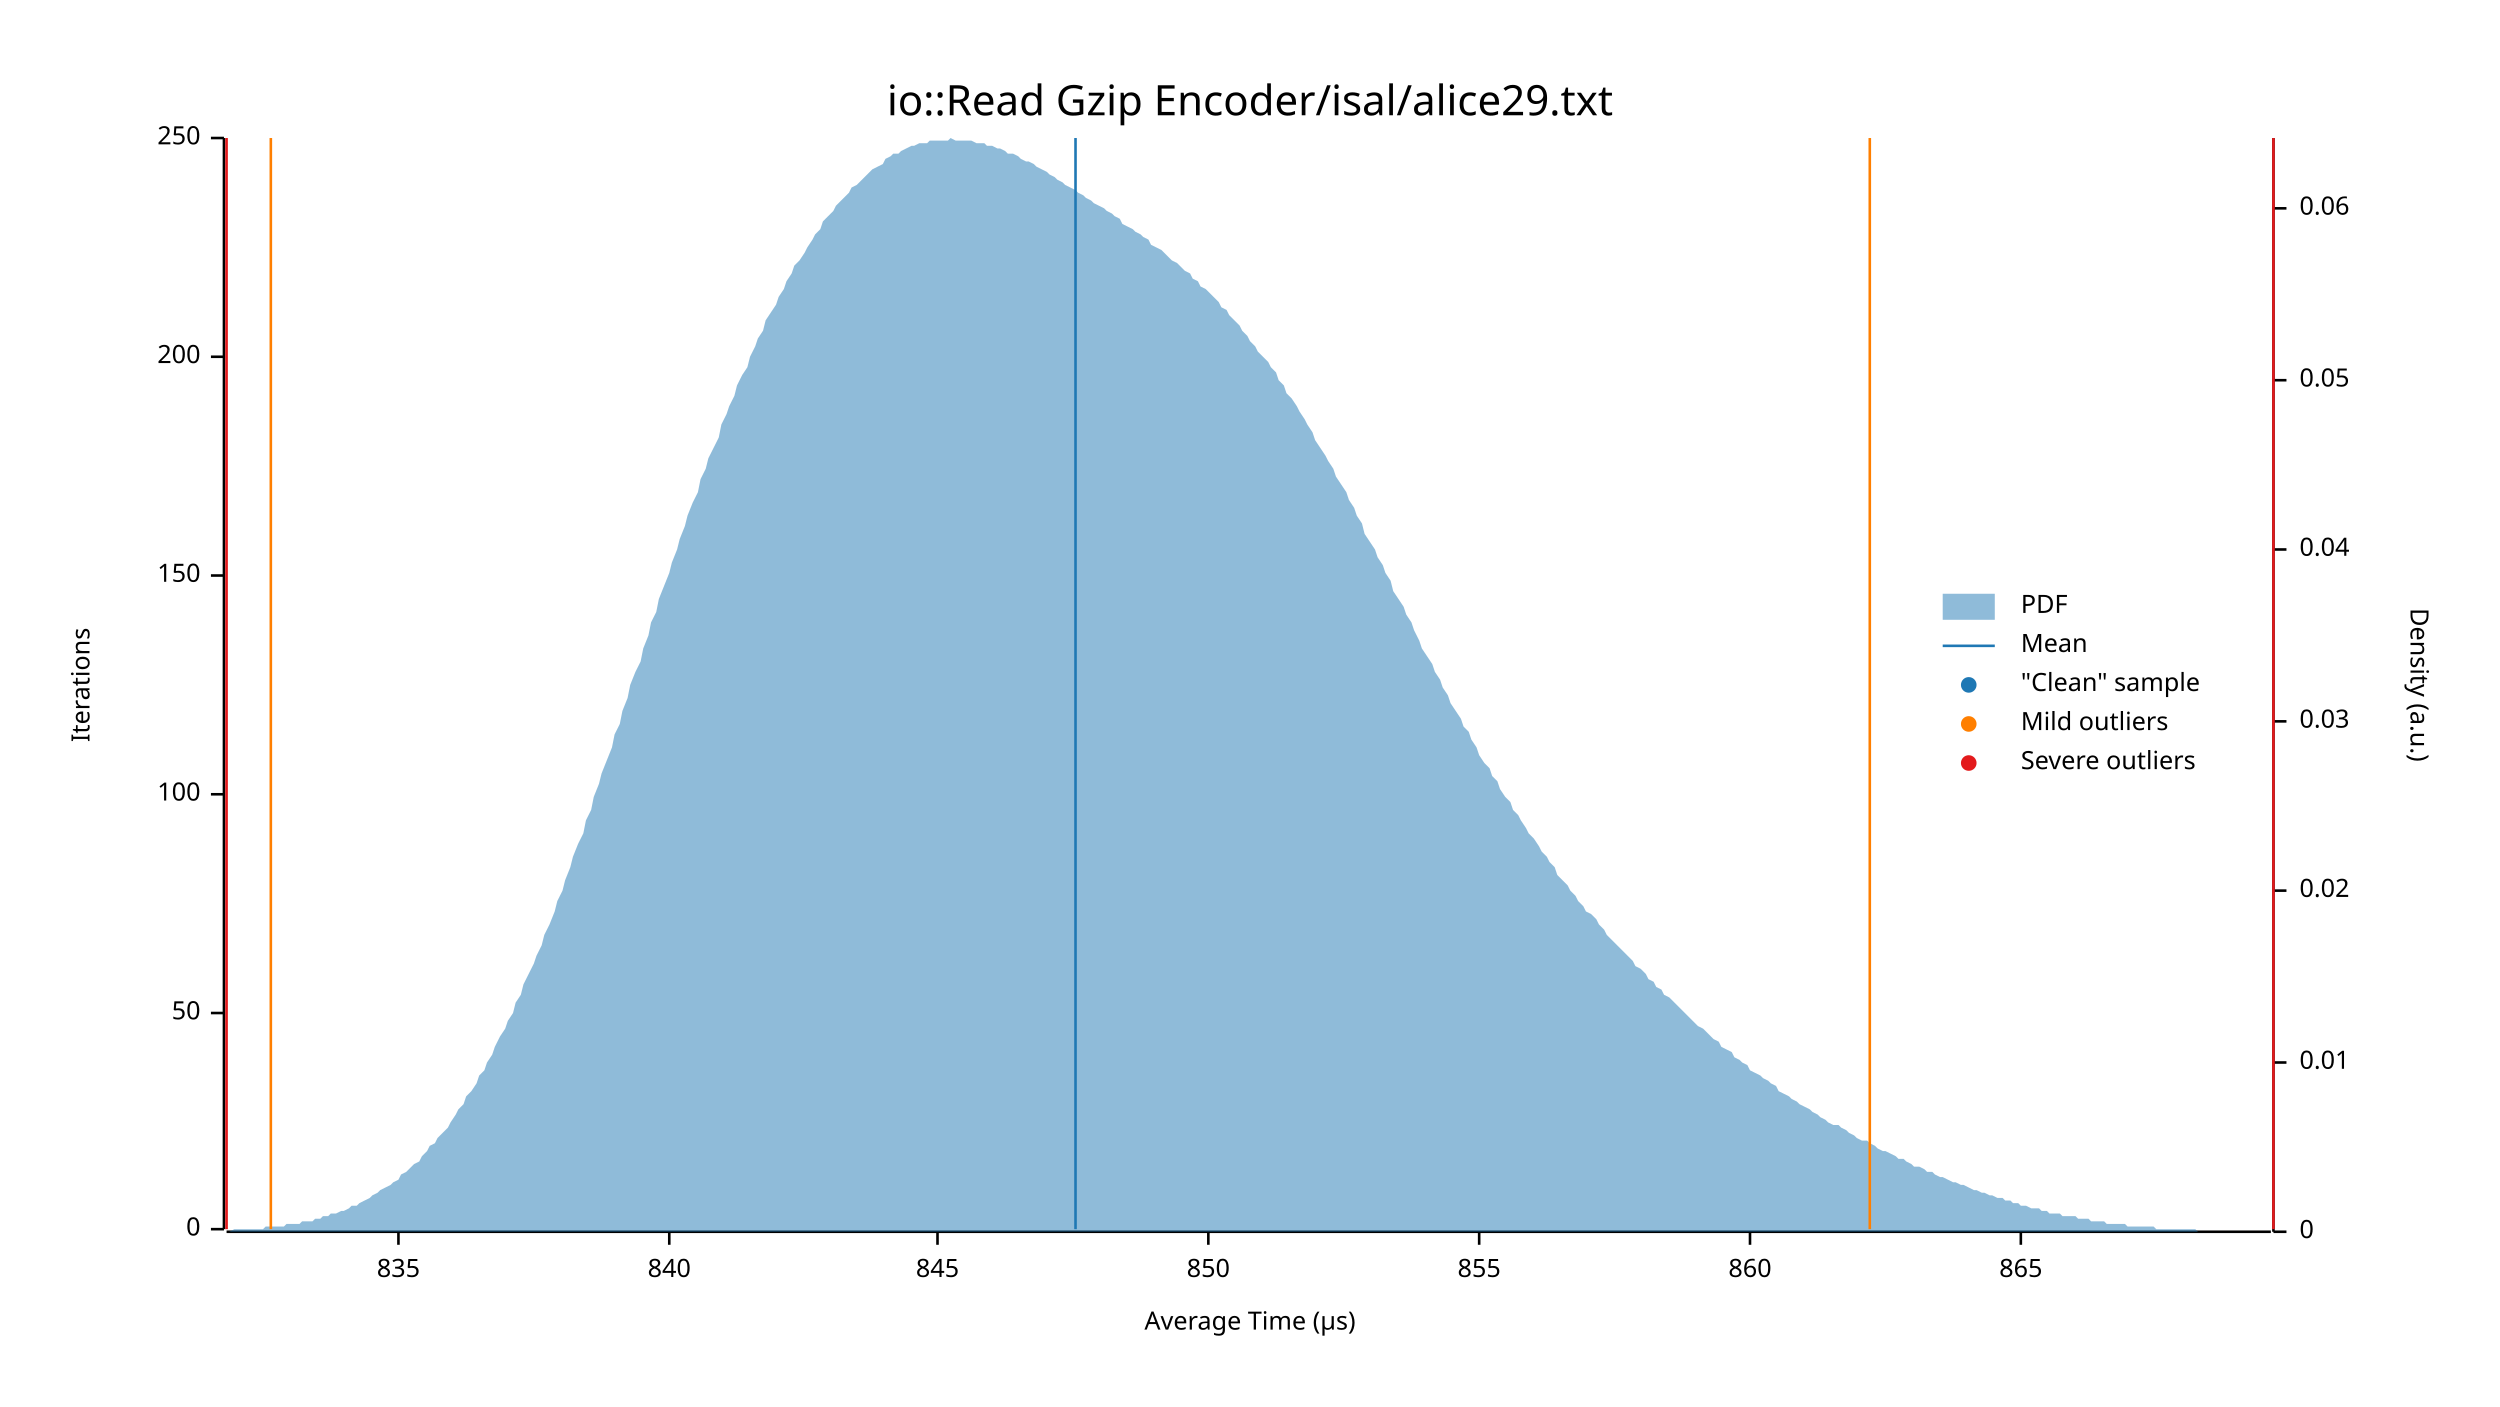
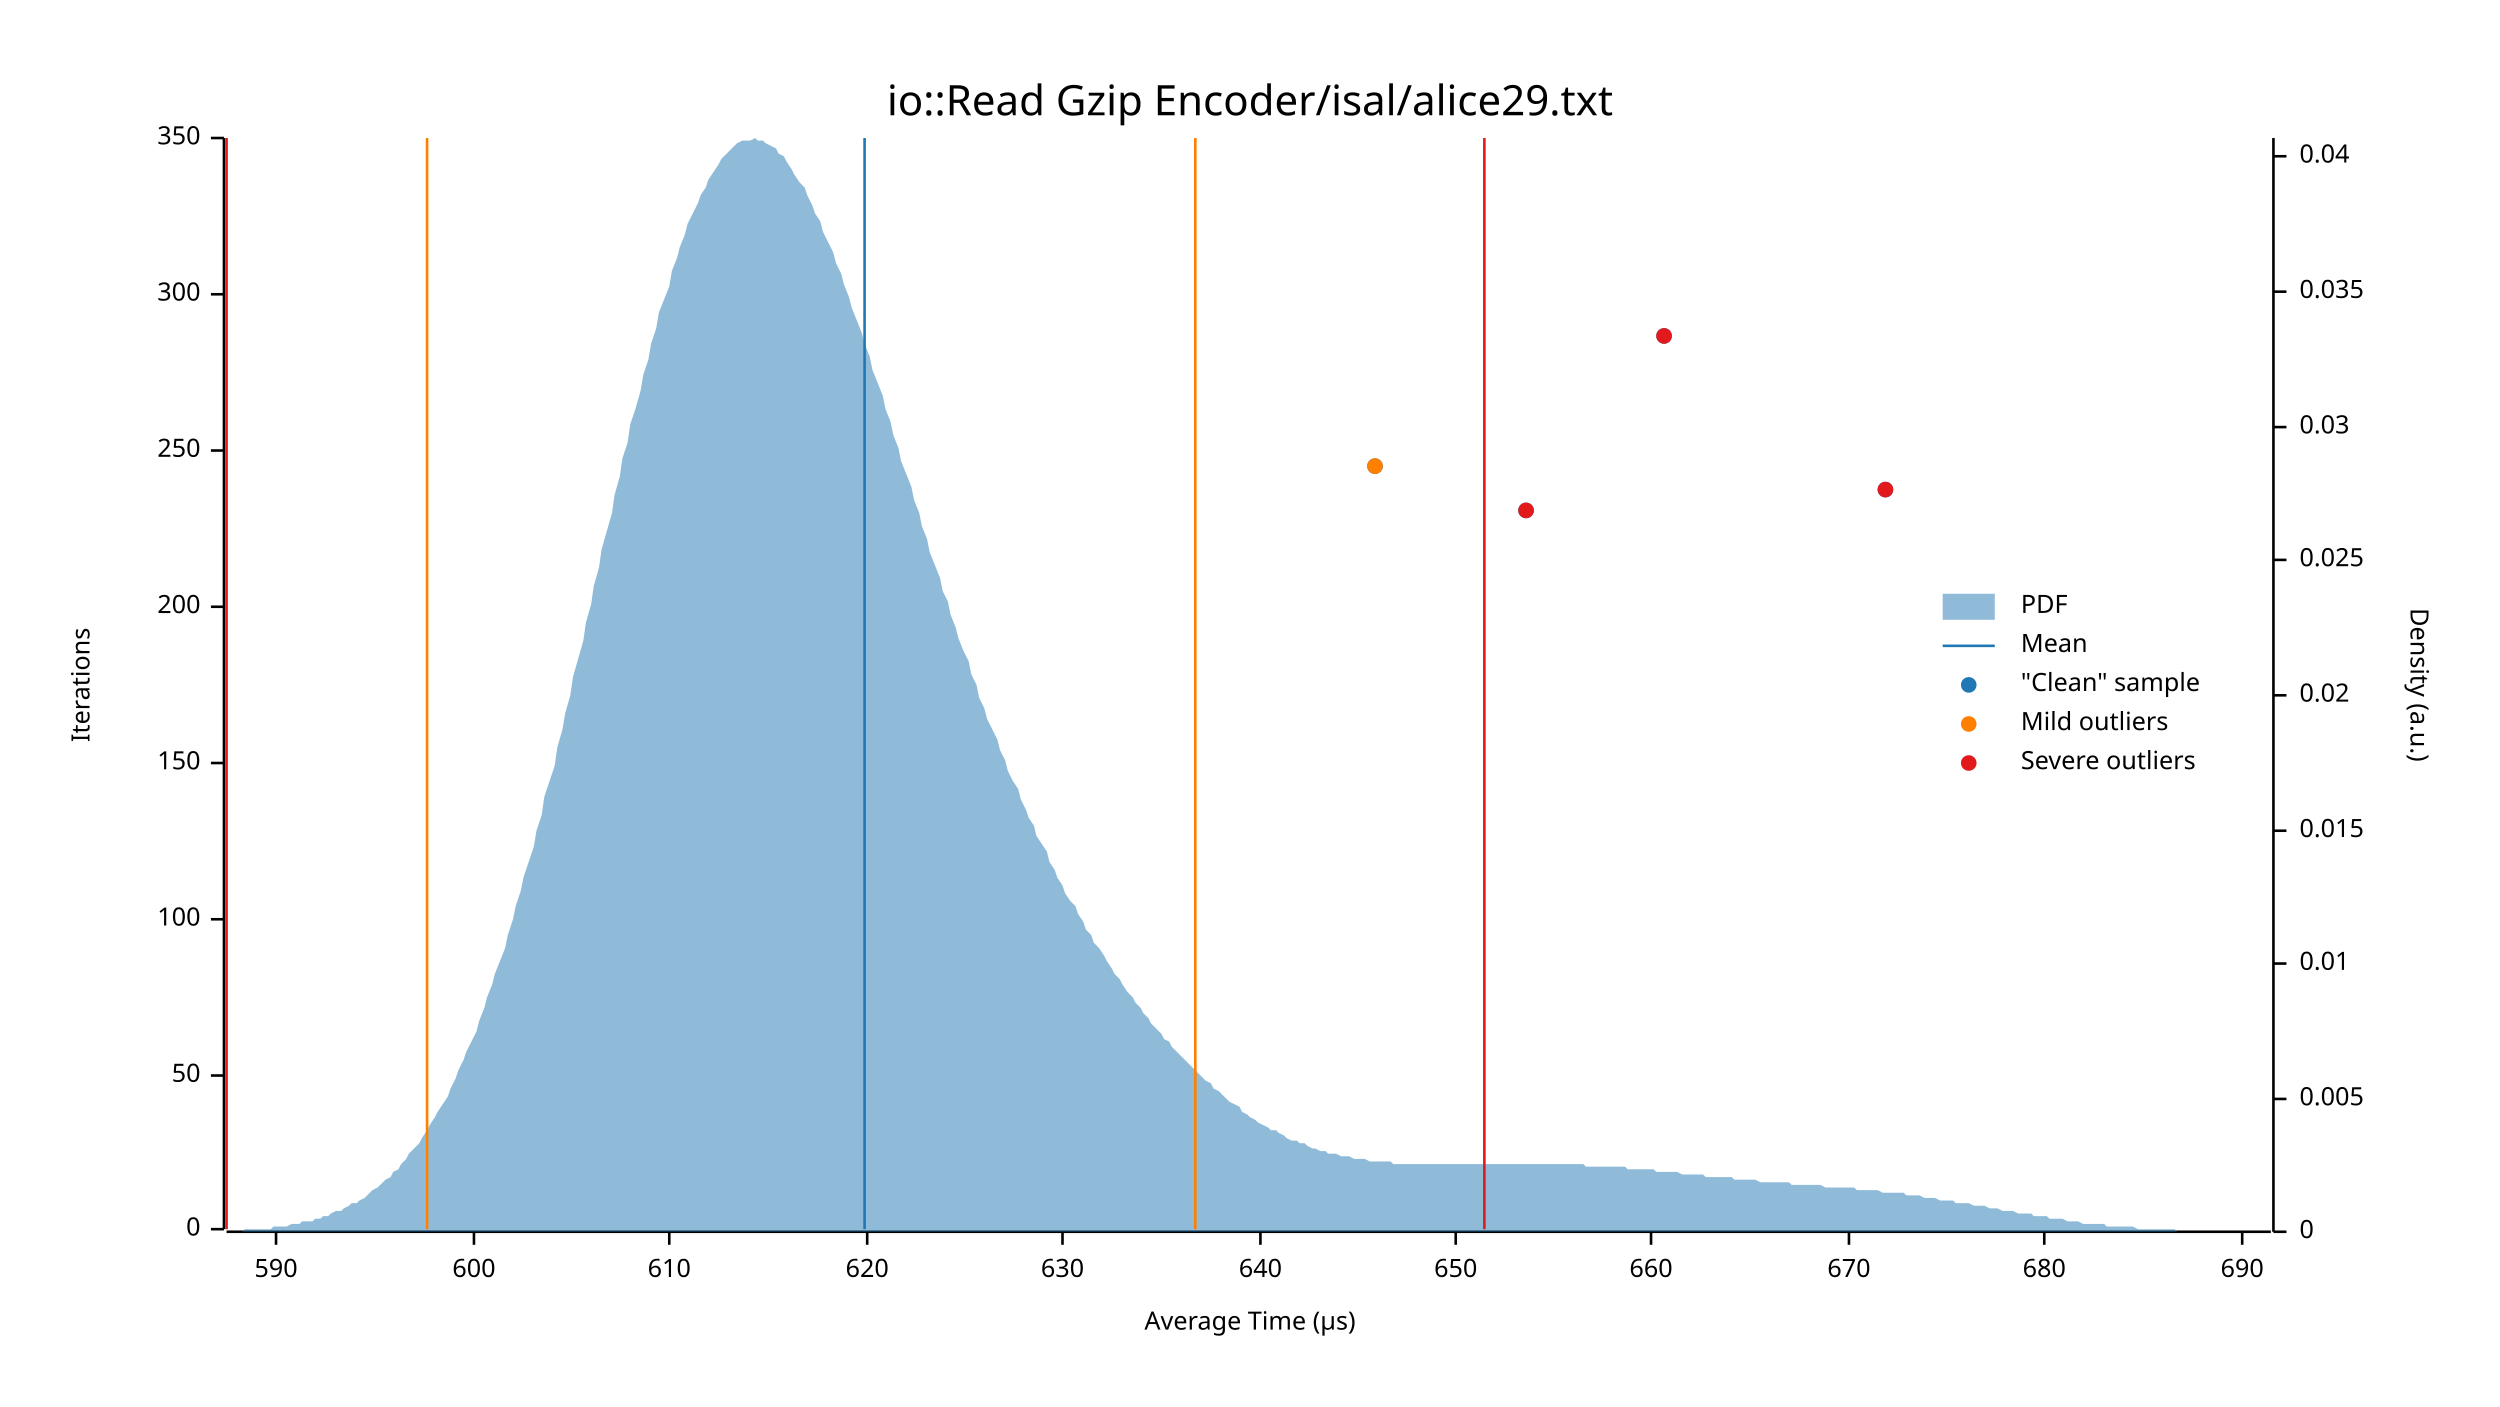
<svg xmlns="http://www.w3.org/2000/svg" width="960" height="540" viewBox="0 0 960 540">
  <text x="480" y="32" dy="0.76em" text-anchor="middle" font-family="sans-serif" font-size="16.129" opacity="1" fill="#000000">
io::Read Gzip Encoder/isal/alice29.txt
</text>
  <text x="27" y="263" dy="0.76em" text-anchor="middle" font-family="sans-serif" font-size="9.677" opacity="1" fill="#000000" transform="rotate(270, 27, 263)">
Iterations
</text>
  <text x="480" y="513" dy="-0.5ex" text-anchor="middle" font-family="sans-serif" font-size="9.677" opacity="1" fill="#000000">
Average Time (µs)
</text>
  <polyline fill="none" opacity="1" stroke="#000000" stroke-width="1" points="86,53 86,472 " />
  <text x="77" y="472" dy="0.5ex" text-anchor="end" font-family="sans-serif" font-size="9.677" opacity="1" fill="#000000">
0
</text>
  <polyline fill="none" opacity="1" stroke="#000000" stroke-width="1" points="81,472 86,472 " />
-   <text x="77" y="389" dy="0.5ex" text-anchor="end" font-family="sans-serif" font-size="9.677" opacity="1" fill="#000000">
+   <text x="77" y="413" dy="0.5ex" text-anchor="end" font-family="sans-serif" font-size="9.677" opacity="1" fill="#000000">
50
</text>
-   <polyline fill="none" opacity="1" stroke="#000000" stroke-width="1" points="81,389 86,389 " />
-   <text x="77" y="305" dy="0.5ex" text-anchor="end" font-family="sans-serif" font-size="9.677" opacity="1" fill="#000000">
+   <polyline fill="none" opacity="1" stroke="#000000" stroke-width="1" points="81,413 86,413 " />
+   <text x="77" y="353" dy="0.5ex" text-anchor="end" font-family="sans-serif" font-size="9.677" opacity="1" fill="#000000">
100
</text>
-   <polyline fill="none" opacity="1" stroke="#000000" stroke-width="1" points="81,305 86,305 " />
-   <text x="77" y="221" dy="0.5ex" text-anchor="end" font-family="sans-serif" font-size="9.677" opacity="1" fill="#000000">
+   <polyline fill="none" opacity="1" stroke="#000000" stroke-width="1" points="81,353 86,353 " />
+   <text x="77" y="293" dy="0.5ex" text-anchor="end" font-family="sans-serif" font-size="9.677" opacity="1" fill="#000000">
150
</text>
-   <polyline fill="none" opacity="1" stroke="#000000" stroke-width="1" points="81,221 86,221 " />
-   <text x="77" y="137" dy="0.5ex" text-anchor="end" font-family="sans-serif" font-size="9.677" opacity="1" fill="#000000">
+   <polyline fill="none" opacity="1" stroke="#000000" stroke-width="1" points="81,293 86,293 " />
+   <text x="77" y="233" dy="0.5ex" text-anchor="end" font-family="sans-serif" font-size="9.677" opacity="1" fill="#000000">
200
</text>
-   <polyline fill="none" opacity="1" stroke="#000000" stroke-width="1" points="81,137 86,137 " />
+   <polyline fill="none" opacity="1" stroke="#000000" stroke-width="1" points="81,233 86,233 " />
+   <text x="77" y="173" dy="0.5ex" text-anchor="end" font-family="sans-serif" font-size="9.677" opacity="1" fill="#000000">
+ 250
+ </text>
+   <polyline fill="none" opacity="1" stroke="#000000" stroke-width="1" points="81,173 86,173 " />
+   <text x="77" y="113" dy="0.5ex" text-anchor="end" font-family="sans-serif" font-size="9.677" opacity="1" fill="#000000">
+ 300
+ </text>
+   <polyline fill="none" opacity="1" stroke="#000000" stroke-width="1" points="81,113 86,113 " />
  <text x="77" y="53" dy="0.5ex" text-anchor="end" font-family="sans-serif" font-size="9.677" opacity="1" fill="#000000">
- 250
+ 350
</text>
  <polyline fill="none" opacity="1" stroke="#000000" stroke-width="1" points="81,53 86,53 " />
  <polyline fill="none" opacity="1" stroke="#000000" stroke-width="1" points="87,473 872,473 " />
-   <text x="153" y="483" dy="0.76em" text-anchor="middle" font-family="sans-serif" font-size="9.677" opacity="1" fill="#000000">
- 835
+   <text x="106" y="483" dy="0.76em" text-anchor="middle" font-family="sans-serif" font-size="9.677" opacity="1" fill="#000000">
+ 590
</text>
-   <polyline fill="none" opacity="1" stroke="#000000" stroke-width="1" points="153,473 153,478 " />
+   <polyline fill="none" opacity="1" stroke="#000000" stroke-width="1" points="106,473 106,478 " />
+   <text x="182" y="483" dy="0.76em" text-anchor="middle" font-family="sans-serif" font-size="9.677" opacity="1" fill="#000000">
+ 600
+ </text>
+   <polyline fill="none" opacity="1" stroke="#000000" stroke-width="1" points="182,473 182,478 " />
  <text x="257" y="483" dy="0.76em" text-anchor="middle" font-family="sans-serif" font-size="9.677" opacity="1" fill="#000000">
- 840
+ 610
</text>
  <polyline fill="none" opacity="1" stroke="#000000" stroke-width="1" points="257,473 257,478 " />
-   <text x="360" y="483" dy="0.76em" text-anchor="middle" font-family="sans-serif" font-size="9.677" opacity="1" fill="#000000">
- 845
+   <text x="333" y="483" dy="0.76em" text-anchor="middle" font-family="sans-serif" font-size="9.677" opacity="1" fill="#000000">
+ 620
</text>
-   <polyline fill="none" opacity="1" stroke="#000000" stroke-width="1" points="360,473 360,478 " />
-   <text x="464" y="483" dy="0.76em" text-anchor="middle" font-family="sans-serif" font-size="9.677" opacity="1" fill="#000000">
- 850
+   <polyline fill="none" opacity="1" stroke="#000000" stroke-width="1" points="333,473 333,478 " />
+   <text x="408" y="483" dy="0.76em" text-anchor="middle" font-family="sans-serif" font-size="9.677" opacity="1" fill="#000000">
+ 630
</text>
-   <polyline fill="none" opacity="1" stroke="#000000" stroke-width="1" points="464,473 464,478 " />
-   <text x="568" y="483" dy="0.76em" text-anchor="middle" font-family="sans-serif" font-size="9.677" opacity="1" fill="#000000">
- 855
+   <polyline fill="none" opacity="1" stroke="#000000" stroke-width="1" points="408,473 408,478 " />
+   <text x="484" y="483" dy="0.76em" text-anchor="middle" font-family="sans-serif" font-size="9.677" opacity="1" fill="#000000">
+ 640
</text>
-   <polyline fill="none" opacity="1" stroke="#000000" stroke-width="1" points="568,473 568,478 " />
-   <text x="672" y="483" dy="0.76em" text-anchor="middle" font-family="sans-serif" font-size="9.677" opacity="1" fill="#000000">
- 860
+   <polyline fill="none" opacity="1" stroke="#000000" stroke-width="1" points="484,473 484,478 " />
+   <text x="559" y="483" dy="0.76em" text-anchor="middle" font-family="sans-serif" font-size="9.677" opacity="1" fill="#000000">
+ 650
</text>
-   <polyline fill="none" opacity="1" stroke="#000000" stroke-width="1" points="672,473 672,478 " />
-   <text x="776" y="483" dy="0.76em" text-anchor="middle" font-family="sans-serif" font-size="9.677" opacity="1" fill="#000000">
- 865
+   <polyline fill="none" opacity="1" stroke="#000000" stroke-width="1" points="559,473 559,478 " />
+   <text x="634" y="483" dy="0.76em" text-anchor="middle" font-family="sans-serif" font-size="9.677" opacity="1" fill="#000000">
+ 660
</text>
-   <polyline fill="none" opacity="1" stroke="#000000" stroke-width="1" points="776,473 776,478 " />
+   <polyline fill="none" opacity="1" stroke="#000000" stroke-width="1" points="634,473 634,478 " />
+   <text x="710" y="483" dy="0.76em" text-anchor="middle" font-family="sans-serif" font-size="9.677" opacity="1" fill="#000000">
+ 670
+ </text>
+   <polyline fill="none" opacity="1" stroke="#000000" stroke-width="1" points="710,473 710,478 " />
+   <text x="785" y="483" dy="0.76em" text-anchor="middle" font-family="sans-serif" font-size="9.677" opacity="1" fill="#000000">
+ 680
+ </text>
+   <polyline fill="none" opacity="1" stroke="#000000" stroke-width="1" points="785,473 785,478 " />
+   <text x="861" y="483" dy="0.76em" text-anchor="middle" font-family="sans-serif" font-size="9.677" opacity="1" fill="#000000">
+ 690
+ </text>
+   <polyline fill="none" opacity="1" stroke="#000000" stroke-width="1" points="861,473 861,478 " />
  <text x="933" y="263" dy="0.76em" text-anchor="middle" font-family="sans-serif" font-size="9.677" opacity="1" fill="#000000" transform="rotate(90, 933, 263)">
Density (a.u.)
</text>
  <polyline fill="none" opacity="1" stroke="#000000" stroke-width="1" points="873,53 873,473 " />
  <text x="883" y="473" dy="0.5ex" text-anchor="start" font-family="sans-serif" font-size="9.677" opacity="1" fill="#000000">
0
</text>
  <polyline fill="none" opacity="1" stroke="#000000" stroke-width="1" points="873,473 878,473 " />
-   <text x="883" y="408" dy="0.5ex" text-anchor="start" font-family="sans-serif" font-size="9.677" opacity="1" fill="#000000">
+   <text x="883" y="422" dy="0.5ex" text-anchor="start" font-family="sans-serif" font-size="9.677" opacity="1" fill="#000000">
+ 0.005
+ </text>
+   <polyline fill="none" opacity="1" stroke="#000000" stroke-width="1" points="873,422 878,422 " />
+   <text x="883" y="370" dy="0.5ex" text-anchor="start" font-family="sans-serif" font-size="9.677" opacity="1" fill="#000000">
0.01
</text>
-   <polyline fill="none" opacity="1" stroke="#000000" stroke-width="1" points="873,408 878,408 " />
-   <text x="883" y="342" dy="0.5ex" text-anchor="start" font-family="sans-serif" font-size="9.677" opacity="1" fill="#000000">
+   <polyline fill="none" opacity="1" stroke="#000000" stroke-width="1" points="873,370 878,370 " />
+   <text x="883" y="319" dy="0.5ex" text-anchor="start" font-family="sans-serif" font-size="9.677" opacity="1" fill="#000000">
+ 0.015
+ </text>
+   <polyline fill="none" opacity="1" stroke="#000000" stroke-width="1" points="873,319 878,319 " />
+   <text x="883" y="267" dy="0.5ex" text-anchor="start" font-family="sans-serif" font-size="9.677" opacity="1" fill="#000000">
0.02
</text>
-   <polyline fill="none" opacity="1" stroke="#000000" stroke-width="1" points="873,342 878,342 " />
-   <text x="883" y="277" dy="0.5ex" text-anchor="start" font-family="sans-serif" font-size="9.677" opacity="1" fill="#000000">
+   <polyline fill="none" opacity="1" stroke="#000000" stroke-width="1" points="873,267 878,267 " />
+   <text x="883" y="215" dy="0.5ex" text-anchor="start" font-family="sans-serif" font-size="9.677" opacity="1" fill="#000000">
+ 0.025
+ </text>
+   <polyline fill="none" opacity="1" stroke="#000000" stroke-width="1" points="873,215 878,215 " />
+   <text x="883" y="164" dy="0.5ex" text-anchor="start" font-family="sans-serif" font-size="9.677" opacity="1" fill="#000000">
0.03
</text>
-   <polyline fill="none" opacity="1" stroke="#000000" stroke-width="1" points="873,277 878,277 " />
-   <text x="883" y="211" dy="0.5ex" text-anchor="start" font-family="sans-serif" font-size="9.677" opacity="1" fill="#000000">
+   <polyline fill="none" opacity="1" stroke="#000000" stroke-width="1" points="873,164 878,164 " />
+   <text x="883" y="112" dy="0.5ex" text-anchor="start" font-family="sans-serif" font-size="9.677" opacity="1" fill="#000000">
+ 0.035
+ </text>
+   <polyline fill="none" opacity="1" stroke="#000000" stroke-width="1" points="873,112 878,112 " />
+   <text x="883" y="60" dy="0.5ex" text-anchor="start" font-family="sans-serif" font-size="9.677" opacity="1" fill="#000000">
0.04
</text>
-   <polyline fill="none" opacity="1" stroke="#000000" stroke-width="1" points="873,211 878,211 " />
-   <text x="883" y="146" dy="0.5ex" text-anchor="start" font-family="sans-serif" font-size="9.677" opacity="1" fill="#000000">
- 0.05
- </text>
-   <polyline fill="none" opacity="1" stroke="#000000" stroke-width="1" points="873,146 878,146 " />
-   <text x="883" y="80" dy="0.5ex" text-anchor="start" font-family="sans-serif" font-size="9.677" opacity="1" fill="#000000">
- 0.06
- </text>
-   <polyline fill="none" opacity="1" stroke="#000000" stroke-width="1" points="873,80 878,80 " />
-   <polygon opacity="0.5" fill="#1F78B4" points="87,473 88,473 90,472 91,472 93,472 94,472 96,472 98,472 99,472 101,472 102,471 104,471 105,471 107,471 109,471 110,470 112,470 113,470 115,470 116,469 118,469 120,469 121,468 123,468 124,467 126,467 127,466 129,466 131,465 132,465 134,464 135,463 137,463 138,462 140,461 142,460 143,459 145,458 146,457 148,456 150,455 151,454 153,453 154,451 156,450 157,449 159,447 161,446 162,444 164,442 165,440 167,439 168,437 170,435 172,433 173,431 175,428 176,426 178,424 179,421 181,419 183,416 184,413 186,411 187,408 189,405 190,402 192,398 194,395 195,392 197,389 198,385 200,382 201,378 203,374 205,370 206,367 208,363 209,359 211,355 213,350 214,346 216,342 217,338 219,333 220,329 222,324 224,320 225,315 227,311 228,306 230,301 231,297 233,292 235,287 236,282 238,278 239,273 241,268 242,263 244,258 246,254 247,249 249,244 250,239 252,235 253,230 255,225 257,220 258,216 260,211 261,207 263,202 264,198 266,193 268,189 269,184 271,180 272,176 274,172 276,168 277,163 279,159 280,156 282,152 283,148 285,144 287,141 288,137 290,133 291,130 293,127 294,123 296,120 298,117 299,114 301,111 302,108 304,105 305,102 307,100 309,97 310,95 312,92 313,90 315,88 316,85 318,83 320,81 321,79 323,77 324,76 326,74 327,72 329,71 331,69 332,68 334,66 335,65 337,64 339,63 340,61 342,60 343,59 345,59 346,58 348,57 350,56 351,56 353,55 354,55 356,55 357,54 359,54 361,54 362,54 364,54 365,53 367,54 368,54 370,54 372,54 373,54 375,55 376,55 378,55 379,56 381,56 383,57 384,57 386,58 387,59 389,59 391,60 392,61 394,62 395,62 397,63 398,64 400,65 402,66 403,67 405,68 406,69 408,70 409,71 411,72 413,73 414,74 416,75 417,76 419,77 420,78 422,79 424,80 425,81 427,82 428,83 430,84 431,86 433,87 435,88 436,89 438,90 439,91 441,92 442,94 444,95 446,96 447,97 449,99 450,100 452,101 454,103 455,104 457,105 458,107 460,108 461,110 463,111 465,113 466,114 468,116 469,118 471,119 472,121 474,123 476,125 477,127 479,129 480,131 482,133 483,135 485,137 487,139 488,141 490,143 491,146 493,148 494,151 496,153 498,156 499,158 501,161 502,163 504,166 505,169 507,172 509,175 510,177 512,180 513,183 515,186 517,189 518,192 520,195 521,198 523,201 524,205 526,208 528,211 529,214 531,217 532,220 534,223 535,227 537,230 539,233 540,236 542,239 543,242 545,246 546,249 548,252 550,255 551,258 553,261 554,264 556,267 557,270 559,273 561,276 562,279 564,281 565,284 567,287 568,290 570,293 572,295 573,298 575,300 576,303 578,306 580,308 581,311 583,313 584,315 586,318 587,320 589,322 591,325 592,327 594,329 595,331 597,333 598,336 600,338 602,340 603,342 605,344 606,346 608,348 609,350 611,351 613,353 614,355 616,357 617,359 619,361 620,362 622,364 624,366 625,367 627,369 628,371 630,372 632,374 633,376 635,377 636,379 638,380 639,382 641,383 643,385 644,386 646,388 647,389 649,391 650,392 652,394 654,395 655,396 657,398 658,399 660,400 661,402 663,403 665,404 666,406 668,407 669,408 671,409 672,411 674,412 676,413 677,414 679,415 680,416 682,417 683,419 685,420 687,421 688,422 690,423 691,424 693,425 695,426 696,427 698,428 699,429 701,430 702,431 704,432 706,432 707,433 709,434 710,435 712,436 713,437 715,438 717,438 718,439 720,440 721,441 723,442 724,442 726,443 728,444 729,445 731,445 732,446 734,447 735,448 737,448 739,449 740,450 742,450 743,451 745,452 746,452 748,453 750,454 751,454 753,455 754,455 756,456 758,457 759,457 761,458 762,458 764,459 765,459 767,460 769,460 770,461 772,461 773,462 775,462 776,463 778,463 780,464 781,464 783,464 784,465 786,465 787,466 789,466 791,466 792,467 794,467 795,467 797,467 798,468 800,468 802,468 803,469 805,469 806,469 808,469 809,470 811,470 813,470 814,470 816,470 817,471 819,471 821,471 822,471 824,471 825,471 827,471 828,472 830,472 832,472 833,472 835,472 836,472 838,472 839,472 841,472 843,472 844,473 846,473 847,473 849,473 850,473 852,473 854,473 855,473 857,473 858,473 860,473 861,473 863,473 865,473 866,473 868,473 869,473 871,473 873,473 873,473 87,473 " />
-   <polyline fill="none" opacity="1" stroke="#1F78B4" stroke-width="1" points="413,472 413,53 " />
-   <polyline fill="none" opacity="1" stroke="#FF7F00" stroke-width="1" points="104,472 104,53 " />
-   <polyline fill="none" opacity="1" stroke="#FF7F00" stroke-width="1" points="718,472 718,53 " />
+   <polyline fill="none" opacity="1" stroke="#000000" stroke-width="1" points="873,60 878,60 " />
+   <polygon opacity="0.5" fill="#1F78B4" points="87,473 88,473 90,473 91,473 93,473 94,472 96,472 98,472 99,472 101,472 102,472 104,472 105,471 107,471 109,471 110,471 112,470 113,470 115,470 116,469 118,469 120,469 121,468 123,468 124,467 126,467 127,466 129,465 131,465 132,464 134,463 135,462 137,462 138,461 140,460 142,458 143,457 145,456 146,455 148,453 150,452 151,450 153,449 154,447 156,445 157,443 159,441 161,439 162,437 164,434 165,432 167,429 168,427 170,424 172,421 173,418 175,414 176,411 178,407 179,404 181,400 183,396 184,392 186,387 187,383 189,378 190,374 192,369 194,364 195,359 197,353 198,348 200,342 201,337 203,331 205,325 206,319 208,313 209,306 211,300 213,294 214,287 216,280 217,274 219,267 220,260 222,253 224,246 225,239 227,232 228,225 230,218 231,211 233,204 235,197 236,190 238,183 239,176 241,170 242,163 244,157 246,150 247,144 249,138 250,132 252,126 253,120 255,115 257,110 258,104 260,99 261,95 263,90 264,86 266,82 268,78 269,75 271,72 272,69 274,66 276,63 277,61 279,59 280,58 282,56 283,55 285,54 287,54 288,54 290,53 291,54 293,54 294,55 296,56 298,57 299,59 301,60 302,62 304,65 305,67 307,70 309,72 310,75 312,79 313,82 315,85 316,89 318,93 320,97 321,101 323,105 324,109 326,114 327,118 329,123 331,128 332,132 334,137 335,142 337,147 339,152 340,157 342,162 343,167 345,172 346,177 348,182 350,187 351,192 353,197 354,202 356,207 357,212 359,217 361,222 362,227 364,231 365,236 367,241 368,245 370,250 372,254 373,259 375,263 376,268 378,272 379,276 381,280 383,284 384,288 386,292 387,296 389,300 391,303 392,307 394,311 395,314 397,317 398,321 400,324 402,327 403,331 405,334 406,337 408,340 409,343 411,346 413,348 414,351 416,354 417,357 419,359 420,362 422,364 424,367 425,369 427,372 428,374 430,376 431,378 433,381 435,383 436,385 438,387 439,389 441,391 442,393 444,395 446,397 447,399 449,400 450,402 452,404 454,406 455,407 457,409 458,410 460,412 461,413 463,415 465,416 466,418 468,419 469,420 471,422 472,423 474,424 476,425 477,427 479,428 480,429 482,430 483,431 485,432 487,433 488,434 490,434 491,435 493,436 494,437 496,438 498,438 499,439 501,439 502,440 504,441 505,441 507,442 509,442 510,443 512,443 513,443 515,444 517,444 518,444 520,445 521,445 523,445 524,445 526,446 528,446 529,446 531,446 532,446 534,446 535,447 537,447 539,447 540,447 542,447 543,447 545,447 546,447 548,447 550,447 551,447 553,447 554,447 556,447 557,447 559,447 561,447 562,447 564,447 565,447 567,447 568,447 570,447 572,447 573,447 575,447 576,447 578,447 580,447 581,447 583,447 584,447 586,447 587,447 589,447 591,447 592,447 594,447 595,447 597,447 598,447 600,447 602,447 603,447 605,447 606,447 608,447 609,448 611,448 613,448 614,448 616,448 617,448 619,448 620,448 622,448 624,448 625,449 627,449 628,449 630,449 632,449 633,449 635,449 636,450 638,450 639,450 641,450 643,450 644,450 646,451 647,451 649,451 650,451 652,451 654,451 655,452 657,452 658,452 660,452 661,452 663,452 665,452 666,453 668,453 669,453 671,453 672,453 674,453 676,454 677,454 679,454 680,454 682,454 683,454 685,454 687,454 688,455 690,455 691,455 693,455 695,455 696,455 698,455 699,455 701,456 702,456 704,456 706,456 707,456 709,456 710,456 712,456 713,457 715,457 717,457 718,457 720,457 721,457 723,458 724,458 726,458 728,458 729,458 731,458 732,459 734,459 735,459 737,459 739,460 740,460 742,460 743,460 745,461 746,461 748,461 750,461 751,462 753,462 754,462 756,462 758,463 759,463 761,463 762,463 764,464 765,464 767,464 769,465 770,465 772,465 773,465 775,466 776,466 778,466 780,466 781,467 783,467 784,467 786,467 787,468 789,468 791,468 792,468 794,469 795,469 797,469 798,469 800,470 802,470 803,470 805,470 806,470 808,470 809,471 811,471 813,471 814,471 816,471 817,471 819,471 821,472 822,472 824,472 825,472 827,472 828,472 830,472 832,472 833,472 835,472 836,473 838,473 839,473 841,473 843,473 844,473 846,473 847,473 849,473 850,473 852,473 854,473 855,473 857,473 858,473 860,473 861,473 863,473 865,473 866,473 868,473 869,473 871,473 873,473 873,473 87,473 " />
+   <polyline fill="none" opacity="1" stroke="#1F78B4" stroke-width="1" points="332,472 332,53 " />
+   <polyline fill="none" opacity="1" stroke="#FF7F00" stroke-width="1" points="164,472 164,53 " />
+   <polyline fill="none" opacity="1" stroke="#FF7F00" stroke-width="1" points="459,472 459,53 " />
  <polyline fill="none" opacity="1" stroke="#E31A1C" stroke-width="1" points="87,472 87,53 " />
-   <polyline fill="none" opacity="1" stroke="#E31A1C" stroke-width="1" points="873,472 873,53 " />
+   <polyline fill="none" opacity="1" stroke="#E31A1C" stroke-width="1" points="570,472 570,53 " />
+   <circle cx="586" cy="196" r="3" opacity="1" fill="#1F78B4" stroke="none" stroke-width="1" />
+   <circle cx="724" cy="188" r="3" opacity="1" fill="#1F78B4" stroke="none" stroke-width="1" />
+   <circle cx="528" cy="179" r="3" opacity="1" fill="#1F78B4" stroke="none" stroke-width="1" />
+   <circle cx="639" cy="129" r="3" opacity="1" fill="#1F78B4" stroke="none" stroke-width="1" />
+   <circle cx="528" cy="179" r="3" opacity="1" fill="#FF7F00" stroke="none" stroke-width="1" />
+   <circle cx="586" cy="196" r="3" opacity="1" fill="#E31A1C" stroke="none" stroke-width="1" />
+   <circle cx="724" cy="188" r="3" opacity="1" fill="#E31A1C" stroke="none" stroke-width="1" />
+   <circle cx="639" cy="129" r="3" opacity="1" fill="#E31A1C" stroke="none" stroke-width="1" />
  <text x="776" y="228" dy="0.76em" text-anchor="start" font-family="sans-serif" font-size="9.677" opacity="1" fill="#000000">
PDF
</text>
  <text x="776" y="243" dy="0.76em" text-anchor="start" font-family="sans-serif" font-size="9.677" opacity="1" fill="#000000">
Mean
</text>
  <text x="776" y="258" dy="0.76em" text-anchor="start" font-family="sans-serif" font-size="9.677" opacity="1" fill="#000000">
"Clean" sample
</text>
  <text x="776" y="273" dy="0.76em" text-anchor="start" font-family="sans-serif" font-size="9.677" opacity="1" fill="#000000">
Mild outliers
</text>
  <text x="776" y="288" dy="0.76em" text-anchor="start" font-family="sans-serif" font-size="9.677" opacity="1" fill="#000000">
Severe outliers
</text>
  <rect x="746" y="228" width="20" height="10" opacity="0.5" fill="#1F78B4" stroke="none" />
  <polyline fill="none" opacity="1" stroke="#1F78B4" stroke-width="1" points="746,248 766,248 " />
  <circle cx="756" cy="263" r="3" opacity="1" fill="#1F78B4" stroke="none" stroke-width="1" />
  <circle cx="756" cy="278" r="3" opacity="1" fill="#FF7F00" stroke="none" stroke-width="1" />
  <circle cx="756" cy="293" r="3" opacity="1" fill="#E31A1C" stroke="none" stroke-width="1" />
</svg>
